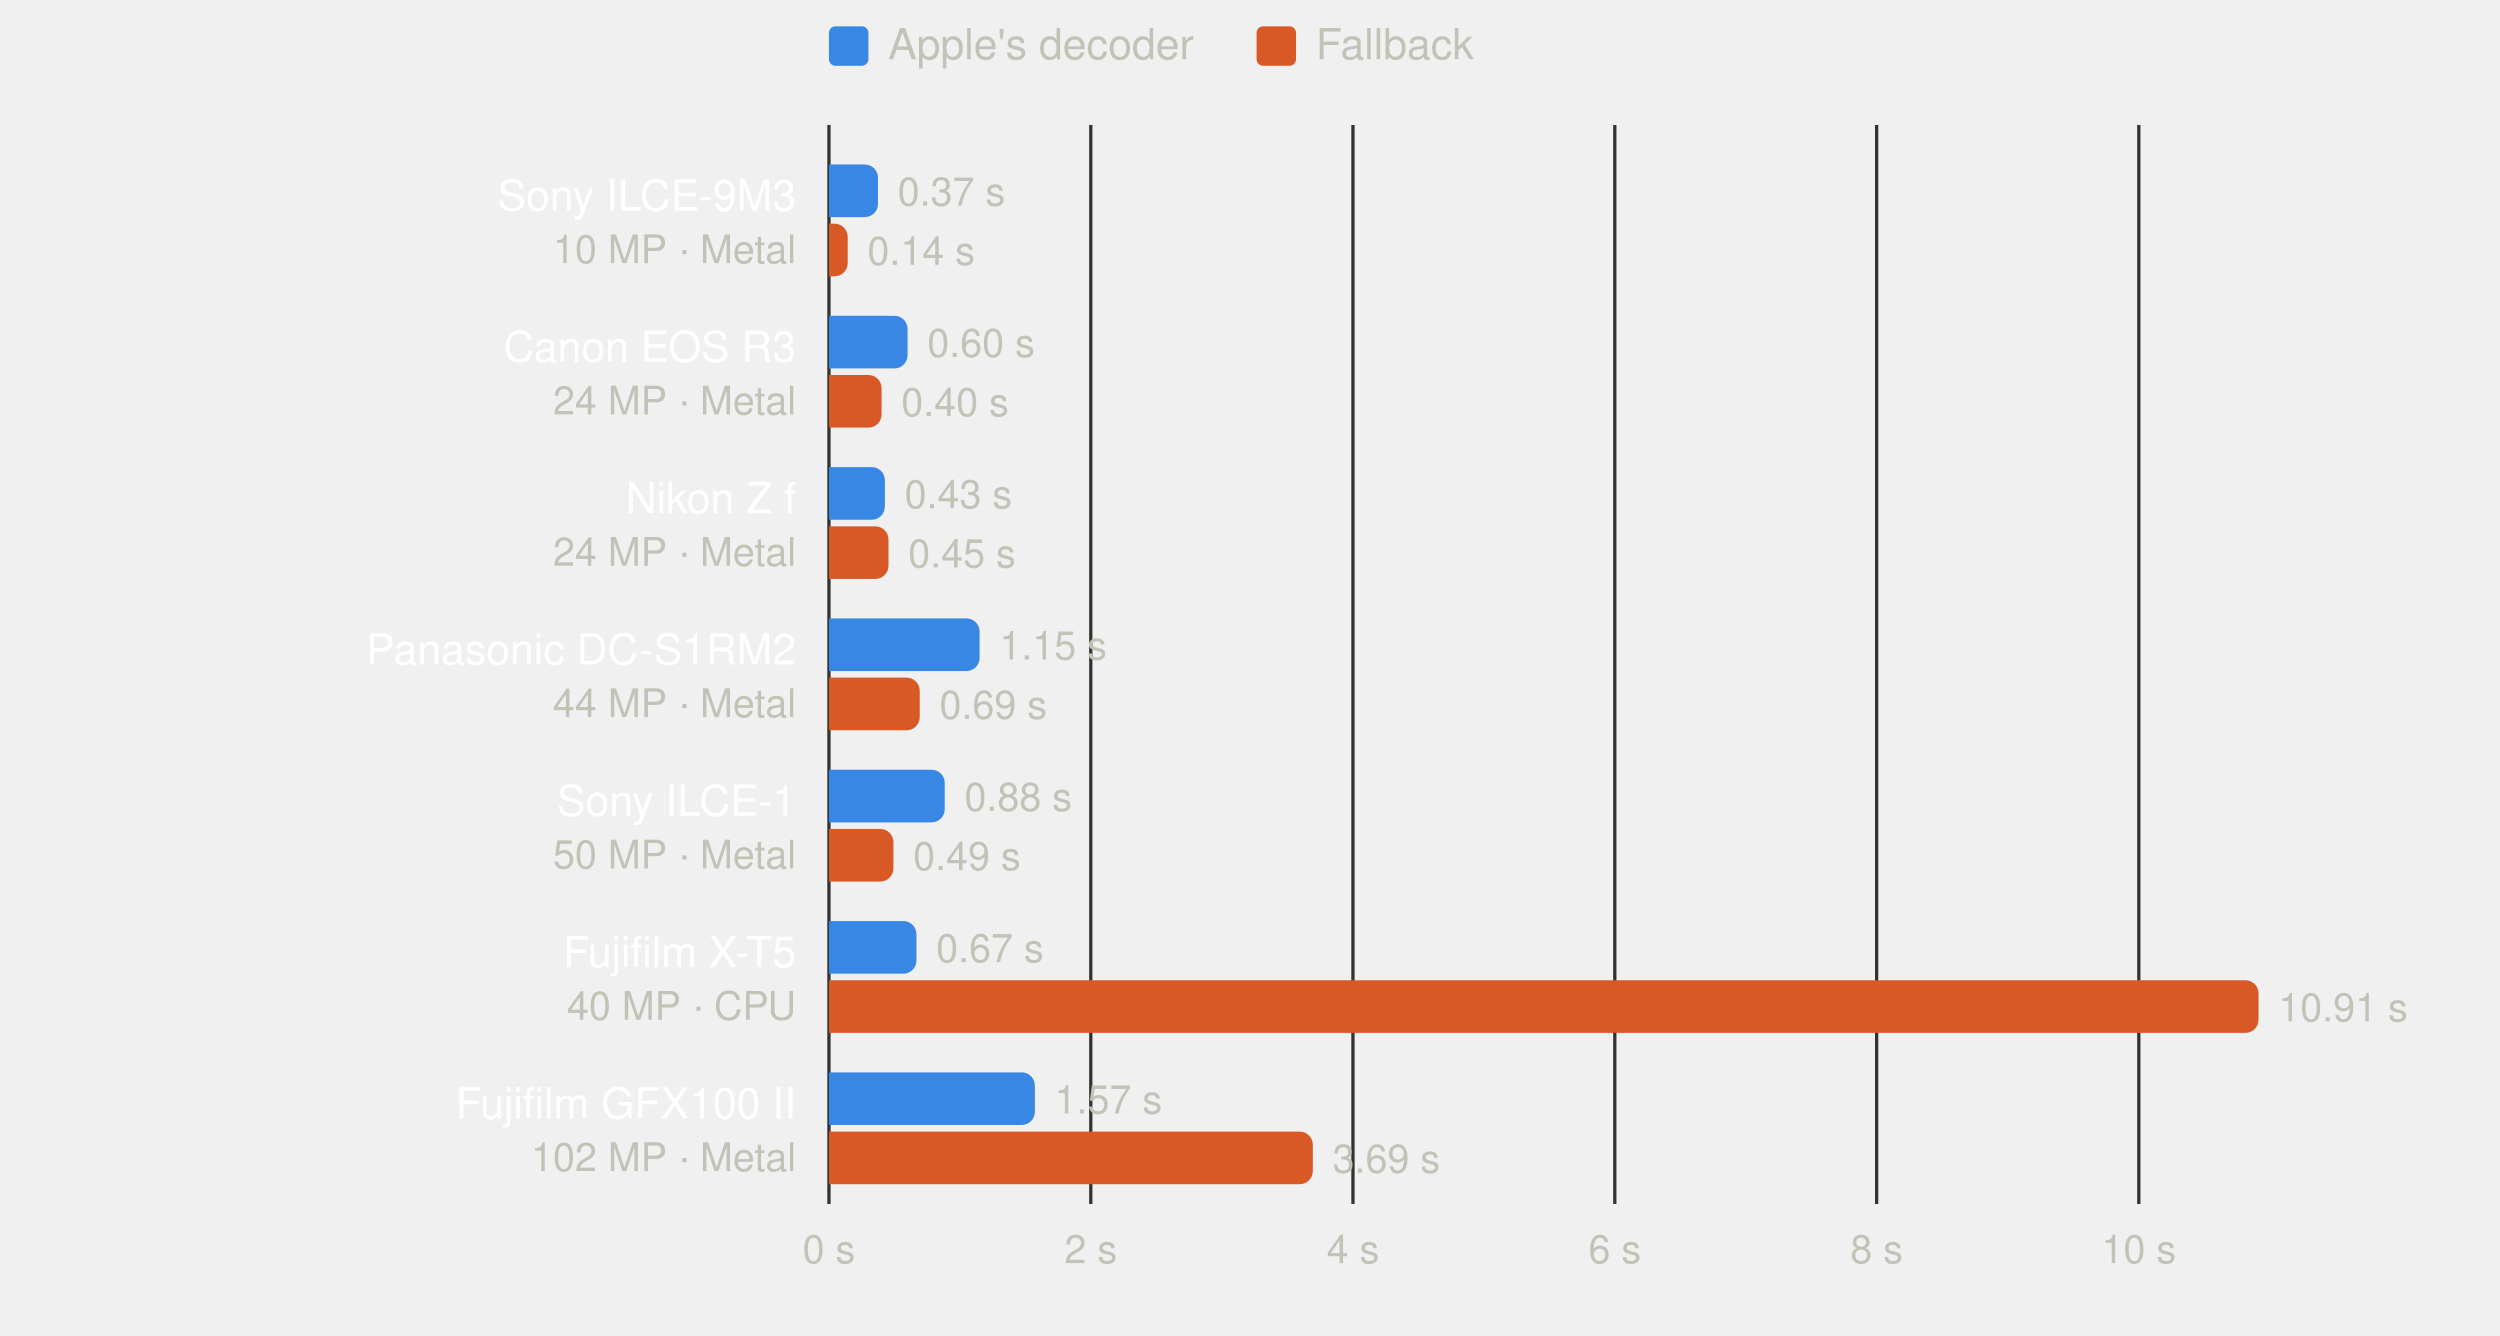
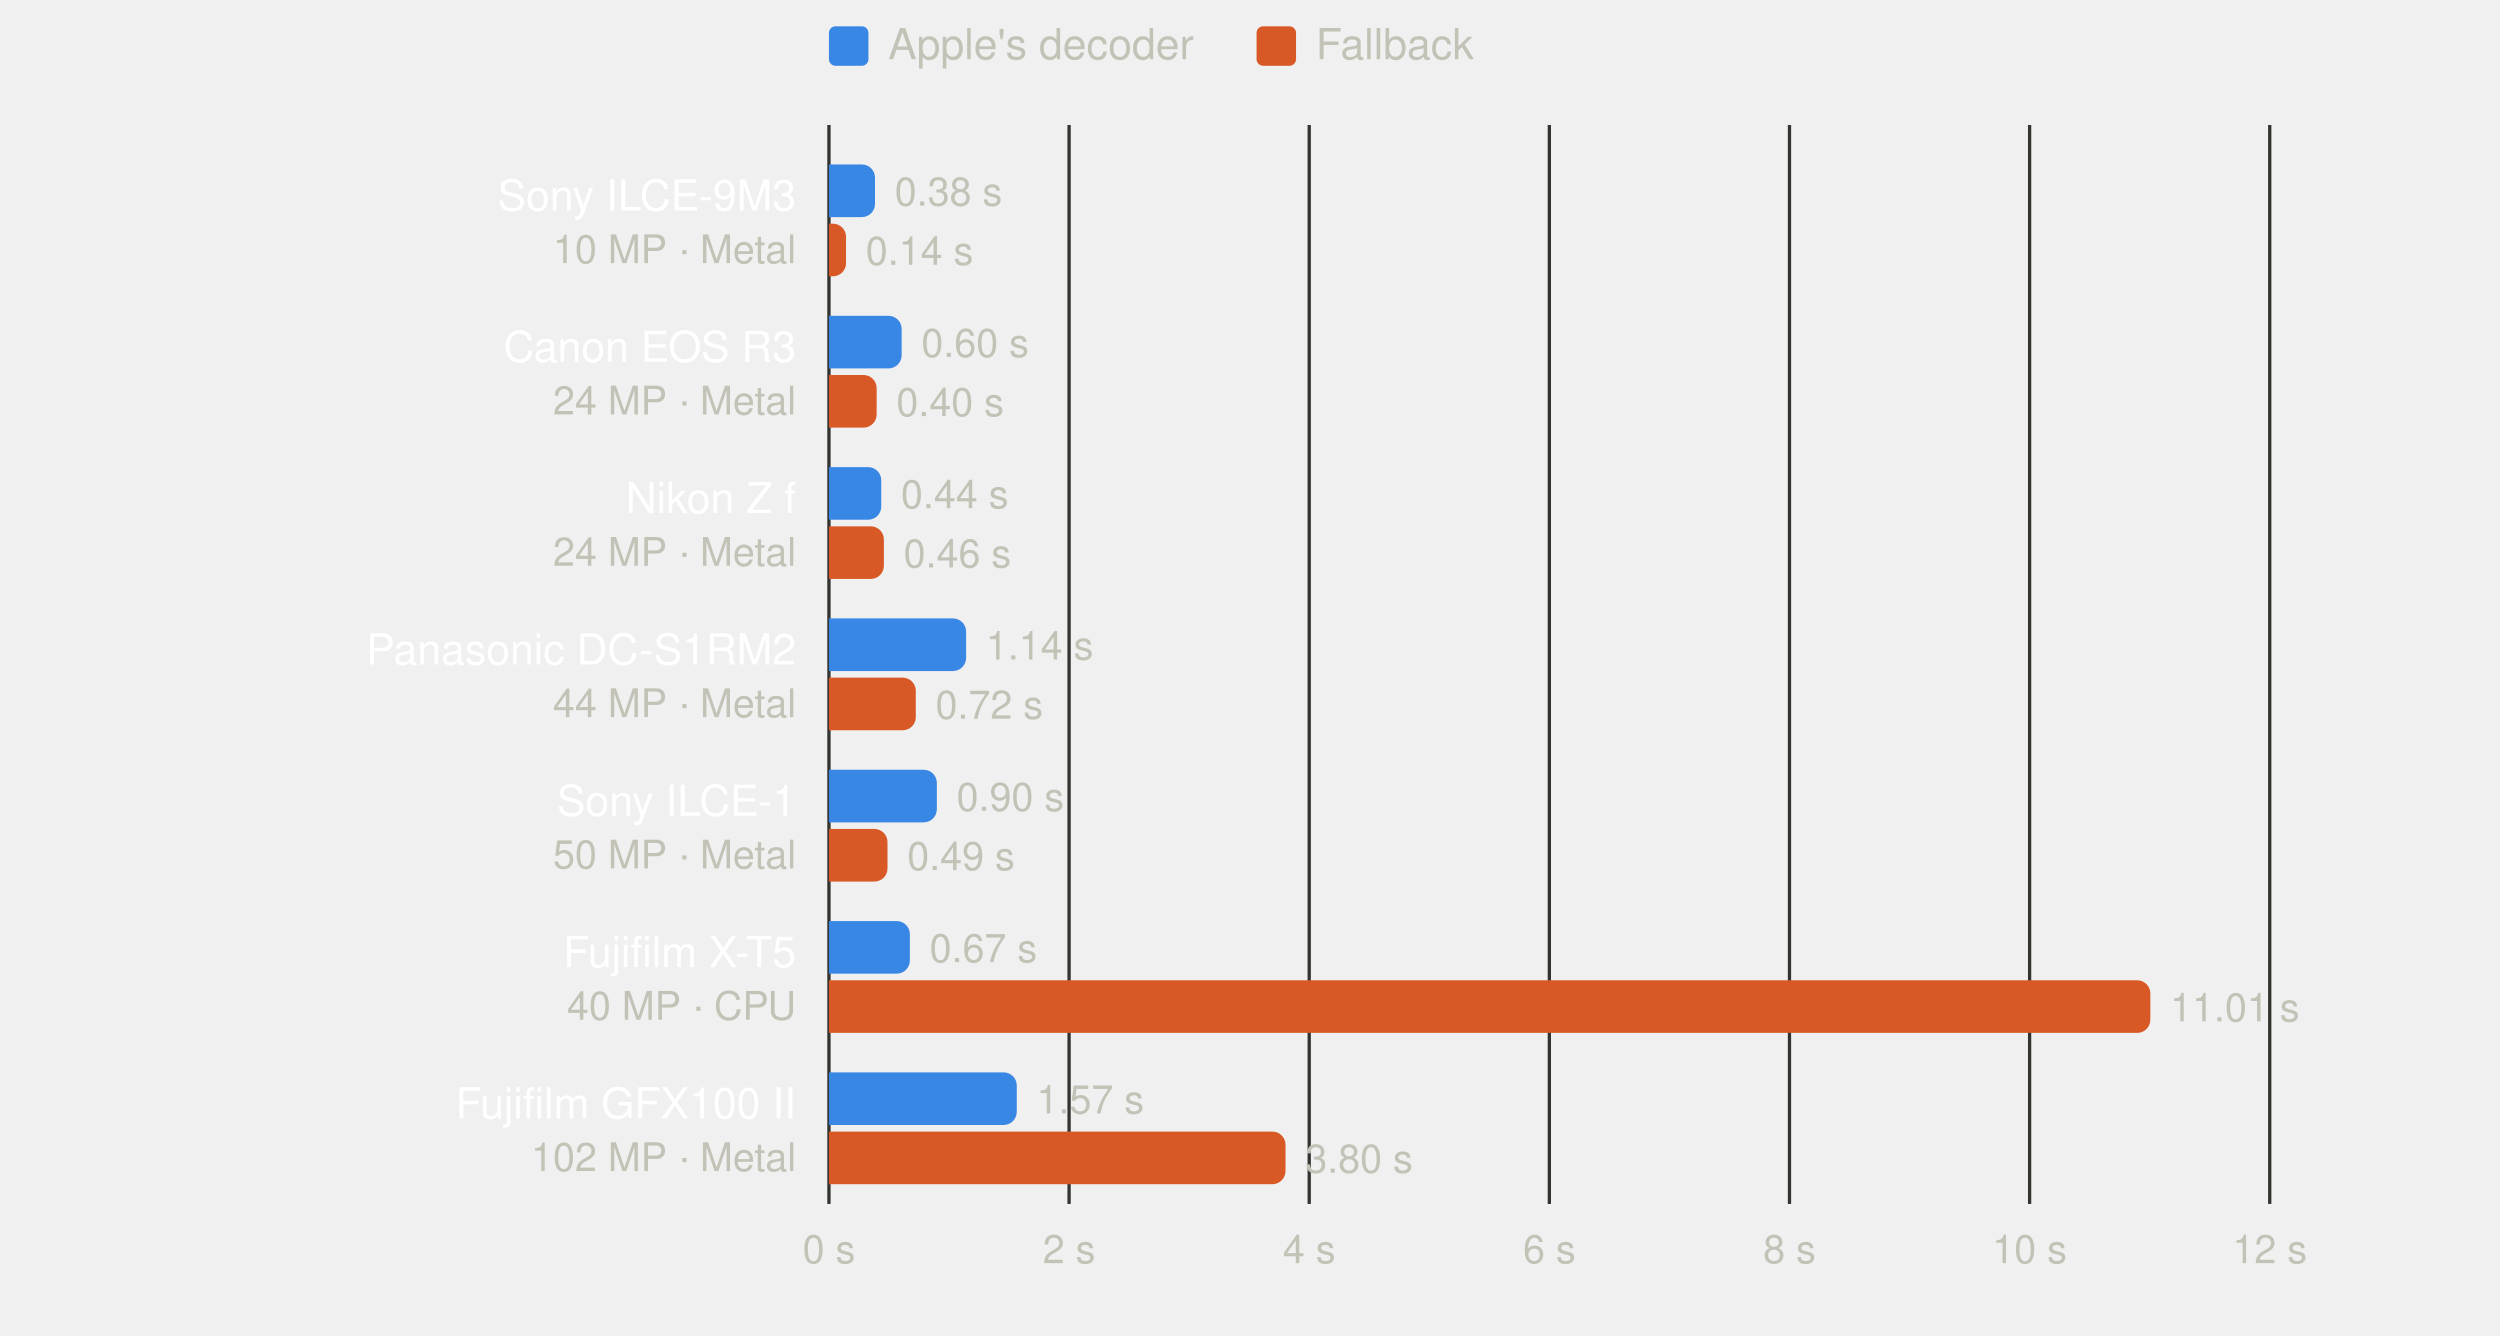
<svg xmlns="http://www.w3.org/2000/svg" viewBox="0 0 760 406" width="760" height="406" role="img" aria-label="Seconds from file to full-resolution image, per decoder" font-family="-apple-system, BlinkMacSystemFont, 'Segoe UI', Helvetica, Arial, sans-serif" font-size="13">
  <rect x="252" y="8" width="12" height="12" rx="2" fill="#3987e5" />
  <text x="270.0" y="18.0" text-anchor="start" fill="#c3c2b7" font-weight="400" font-size="13">Apple's decoder</text>
  <rect x="382.0" y="8" width="12" height="12" rx="2" fill="#d95926" />
  <text x="400.0" y="18.0" text-anchor="start" fill="#c3c2b7" font-weight="400" font-size="13">Fallback</text>
  <line x1="252.0" y1="38.0" x2="252.0" y2="366.0" stroke="#33332f" stroke-width="1" />
  <text x="252.0" y="384.0" text-anchor="middle" fill="#c3c2b7" font-weight="400" font-size="12">0 s</text>
-   <line x1="331.6" y1="38.0" x2="331.6" y2="366.0" stroke="#33332f" stroke-width="1" />
-   <text x="331.6" y="384.0" text-anchor="middle" fill="#c3c2b7" font-weight="400" font-size="12">2 s</text>
-   <line x1="411.3" y1="38.0" x2="411.3" y2="366.0" stroke="#33332f" stroke-width="1" />
-   <text x="411.3" y="384.0" text-anchor="middle" fill="#c3c2b7" font-weight="400" font-size="12">4 s</text>
-   <line x1="490.9" y1="38.0" x2="490.9" y2="366.0" stroke="#33332f" stroke-width="1" />
-   <text x="490.9" y="384.0" text-anchor="middle" fill="#c3c2b7" font-weight="400" font-size="12">6 s</text>
-   <line x1="570.5" y1="38.0" x2="570.5" y2="366.0" stroke="#33332f" stroke-width="1" />
-   <text x="570.5" y="384.0" text-anchor="middle" fill="#c3c2b7" font-weight="400" font-size="12">8 s</text>
-   <line x1="650.2" y1="38.0" x2="650.2" y2="366.0" stroke="#33332f" stroke-width="1" />
-   <text x="650.2" y="384.0" text-anchor="middle" fill="#c3c2b7" font-weight="400" font-size="12">10 s</text>
+   <line x1="325.0" y1="38.0" x2="325.0" y2="366.0" stroke="#33332f" stroke-width="1" />
+   <text x="325.0" y="384.0" text-anchor="middle" fill="#c3c2b7" font-weight="400" font-size="12">2 s</text>
+   <line x1="398.0" y1="38.0" x2="398.0" y2="366.0" stroke="#33332f" stroke-width="1" />
+   <text x="398.0" y="384.0" text-anchor="middle" fill="#c3c2b7" font-weight="400" font-size="12">4 s</text>
+   <line x1="471.0" y1="38.0" x2="471.0" y2="366.0" stroke="#33332f" stroke-width="1" />
+   <text x="471.0" y="384.0" text-anchor="middle" fill="#c3c2b7" font-weight="400" font-size="12">6 s</text>
+   <line x1="544.0" y1="38.0" x2="544.0" y2="366.0" stroke="#33332f" stroke-width="1" />
+   <text x="544.0" y="384.0" text-anchor="middle" fill="#c3c2b7" font-weight="400" font-size="12">8 s</text>
+   <line x1="617.0" y1="38.0" x2="617.0" y2="366.0" stroke="#33332f" stroke-width="1" />
+   <text x="617.0" y="384.0" text-anchor="middle" fill="#c3c2b7" font-weight="400" font-size="12">10 s</text>
+   <line x1="690.0" y1="38.0" x2="690.0" y2="366.0" stroke="#33332f" stroke-width="1" />
+   <text x="690.0" y="384.0" text-anchor="middle" fill="#c3c2b7" font-weight="400" font-size="12">12 s</text>
  <text x="242.0" y="64.0" text-anchor="end" fill="#ffffff" font-weight="400" font-size="13">Sony ILCE-9M3</text>
  <text x="242.0" y="80.0" text-anchor="end" fill="#c3c2b7" font-weight="400" font-size="12">10 MP · Metal</text>
-   <path d="M252.0,50.0 h10.9 a4,4 0 0 1 4,4 v8.0 a4,4 0 0 1 -4,4 h-10.9 z" fill="#3987e5" fill-opacity="1.0" />
-   <text x="272.9" y="62.5" text-anchor="start" fill="#c3c2b7" font-weight="400" font-size="12">0.37 s</text>
-   <path d="M252.0,68.0 h1.7 a4,4 0 0 1 4,4 v8.0 a4,4 0 0 1 -4,4 h-1.7 z" fill="#d95926" fill-opacity="1.0" />
-   <text x="263.7" y="80.5" text-anchor="start" fill="#c3c2b7" font-weight="400" font-size="12">0.14 s</text>
+   <path d="M252.0,50.0 h10.0 a4,4 0 0 1 4,4 v8.0 a4,4 0 0 1 -4,4 h-10.0 z" fill="#3987e5" fill-opacity="1.0" />
+   <text x="272.0" y="62.5" text-anchor="start" fill="#c3c2b7" font-weight="400" font-size="12">0.38 s</text>
+   <path d="M252.0,68.0 h1.2 a4,4 0 0 1 4,4 v8.0 a4,4 0 0 1 -4,4 h-1.2 z" fill="#d95926" fill-opacity="1.0" />
+   <text x="263.2" y="80.5" text-anchor="start" fill="#c3c2b7" font-weight="400" font-size="12">0.14 s</text>
  <text x="242.0" y="110.0" text-anchor="end" fill="#ffffff" font-weight="400" font-size="13">Canon EOS R3</text>
  <text x="242.0" y="126.0" text-anchor="end" fill="#c3c2b7" font-weight="400" font-size="12">24 MP · Metal</text>
-   <path d="M252.0,96.0 h19.9 a4,4 0 0 1 4,4 v8.0 a4,4 0 0 1 -4,4 h-19.9 z" fill="#3987e5" fill-opacity="1.0" />
-   <text x="281.9" y="108.5" text-anchor="start" fill="#c3c2b7" font-weight="400" font-size="12">0.60 s</text>
-   <path d="M252.0,114.0 h12.0 a4,4 0 0 1 4,4 v8.0 a4,4 0 0 1 -4,4 h-12.0 z" fill="#d95926" fill-opacity="1.0" />
-   <text x="274.0" y="126.5" text-anchor="start" fill="#c3c2b7" font-weight="400" font-size="12">0.40 s</text>
+   <path d="M252.0,96.0 h18.1 a4,4 0 0 1 4,4 v8.0 a4,4 0 0 1 -4,4 h-18.1 z" fill="#3987e5" fill-opacity="1.0" />
+   <text x="280.1" y="108.5" text-anchor="start" fill="#c3c2b7" font-weight="400" font-size="12">0.60 s</text>
+   <path d="M252.0,114.0 h10.5 a4,4 0 0 1 4,4 v8.0 a4,4 0 0 1 -4,4 h-10.5 z" fill="#d95926" fill-opacity="1.0" />
+   <text x="272.5" y="126.5" text-anchor="start" fill="#c3c2b7" font-weight="400" font-size="12">0.40 s</text>
  <text x="242.0" y="156.0" text-anchor="end" fill="#ffffff" font-weight="400" font-size="13">Nikon Z f</text>
  <text x="242.0" y="172.0" text-anchor="end" fill="#c3c2b7" font-weight="400" font-size="12">24 MP · Metal</text>
-   <path d="M252.0,142.0 h13.0 a4,4 0 0 1 4,4 v8.0 a4,4 0 0 1 -4,4 h-13.0 z" fill="#3987e5" fill-opacity="1.0" />
-   <text x="275.0" y="154.5" text-anchor="start" fill="#c3c2b7" font-weight="400" font-size="12">0.43 s</text>
-   <path d="M252.0,160.0 h14.1 a4,4 0 0 1 4,4 v8.0 a4,4 0 0 1 -4,4 h-14.1 z" fill="#d95926" fill-opacity="1.0" />
-   <text x="276.1" y="172.5" text-anchor="start" fill="#c3c2b7" font-weight="400" font-size="12">0.45 s</text>
+   <path d="M252.0,142.0 h11.9 a4,4 0 0 1 4,4 v8.0 a4,4 0 0 1 -4,4 h-11.9 z" fill="#3987e5" fill-opacity="1.0" />
+   <text x="273.9" y="154.5" text-anchor="start" fill="#c3c2b7" font-weight="400" font-size="12">0.44 s</text>
+   <path d="M252.0,160.0 h12.7 a4,4 0 0 1 4,4 v8.0 a4,4 0 0 1 -4,4 h-12.7 z" fill="#d95926" fill-opacity="1.0" />
+   <text x="274.7" y="172.5" text-anchor="start" fill="#c3c2b7" font-weight="400" font-size="12">0.46 s</text>
  <text x="242.0" y="202.0" text-anchor="end" fill="#ffffff" font-weight="400" font-size="13">Panasonic DC-S1RM2</text>
  <text x="242.0" y="218.0" text-anchor="end" fill="#c3c2b7" font-weight="400" font-size="12">44 MP · Metal</text>
-   <path d="M252.0,188.0 h41.8 a4,4 0 0 1 4,4 v8.0 a4,4 0 0 1 -4,4 h-41.8 z" fill="#3987e5" fill-opacity="1.0" />
-   <text x="303.8" y="200.5" text-anchor="start" fill="#c3c2b7" font-weight="400" font-size="12">1.15 s</text>
-   <path d="M252.0,206.0 h23.6 a4,4 0 0 1 4,4 v8.0 a4,4 0 0 1 -4,4 h-23.6 z" fill="#d95926" fill-opacity="1.0" />
-   <text x="285.6" y="218.5" text-anchor="start" fill="#c3c2b7" font-weight="400" font-size="12">0.69 s</text>
+   <path d="M252.0,188.0 h37.7 a4,4 0 0 1 4,4 v8.0 a4,4 0 0 1 -4,4 h-37.7 z" fill="#3987e5" fill-opacity="1.0" />
+   <text x="299.7" y="200.5" text-anchor="start" fill="#c3c2b7" font-weight="400" font-size="12">1.14 s</text>
+   <path d="M252.0,206.0 h22.4 a4,4 0 0 1 4,4 v8.0 a4,4 0 0 1 -4,4 h-22.4 z" fill="#d95926" fill-opacity="1.0" />
+   <text x="284.4" y="218.5" text-anchor="start" fill="#c3c2b7" font-weight="400" font-size="12">0.72 s</text>
  <text x="242.0" y="248.0" text-anchor="end" fill="#ffffff" font-weight="400" font-size="13">Sony ILCE-1</text>
  <text x="242.0" y="264.0" text-anchor="end" fill="#c3c2b7" font-weight="400" font-size="12">50 MP · Metal</text>
-   <path d="M252.0,234.0 h31.2 a4,4 0 0 1 4,4 v8.0 a4,4 0 0 1 -4,4 h-31.2 z" fill="#3987e5" fill-opacity="1.0" />
-   <text x="293.2" y="246.5" text-anchor="start" fill="#c3c2b7" font-weight="400" font-size="12">0.88 s</text>
-   <path d="M252.0,252.0 h15.6 a4,4 0 0 1 4,4 v8.0 a4,4 0 0 1 -4,4 h-15.6 z" fill="#d95926" fill-opacity="1.0" />
-   <text x="277.6" y="264.5" text-anchor="start" fill="#c3c2b7" font-weight="400" font-size="12">0.49 s</text>
+   <path d="M252.0,234.0 h28.8 a4,4 0 0 1 4,4 v8.0 a4,4 0 0 1 -4,4 h-28.8 z" fill="#3987e5" fill-opacity="1.0" />
+   <text x="290.8" y="246.5" text-anchor="start" fill="#c3c2b7" font-weight="400" font-size="12">0.90 s</text>
+   <path d="M252.0,252.0 h13.8 a4,4 0 0 1 4,4 v8.0 a4,4 0 0 1 -4,4 h-13.8 z" fill="#d95926" fill-opacity="1.0" />
+   <text x="275.8" y="264.5" text-anchor="start" fill="#c3c2b7" font-weight="400" font-size="12">0.49 s</text>
  <text x="242.0" y="294.0" text-anchor="end" fill="#ffffff" font-weight="400" font-size="13">Fujifilm X-T5</text>
  <text x="242.0" y="310.0" text-anchor="end" fill="#c3c2b7" font-weight="400" font-size="12">40 MP · CPU</text>
-   <path d="M252.0,280.0 h22.6 a4,4 0 0 1 4,4 v8.0 a4,4 0 0 1 -4,4 h-22.6 z" fill="#3987e5" fill-opacity="1.0" />
-   <text x="284.6" y="292.5" text-anchor="start" fill="#c3c2b7" font-weight="400" font-size="12">0.67 s</text>
-   <path d="M252.0,298.0 h430.6 a4,4 0 0 1 4,4 v8.0 a4,4 0 0 1 -4,4 h-430.6 z" fill="#d95926" fill-opacity="1.0" />
-   <text x="692.6" y="310.5" text-anchor="start" fill="#c3c2b7" font-weight="400" font-size="12">10.91 s</text>
+   <path d="M252.0,280.0 h20.6 a4,4 0 0 1 4,4 v8.0 a4,4 0 0 1 -4,4 h-20.6 z" fill="#3987e5" fill-opacity="1.0" />
+   <text x="282.6" y="292.5" text-anchor="start" fill="#c3c2b7" font-weight="400" font-size="12">0.67 s</text>
+   <path d="M252.0,298.0 h397.7 a4,4 0 0 1 4,4 v8.0 a4,4 0 0 1 -4,4 h-397.7 z" fill="#d95926" fill-opacity="1.0" />
+   <text x="659.7" y="310.5" text-anchor="start" fill="#c3c2b7" font-weight="400" font-size="12">11.01 s</text>
  <text x="242.0" y="340.0" text-anchor="end" fill="#ffffff" font-weight="400" font-size="13">Fujifilm GFX100 II</text>
  <text x="242.0" y="356.0" text-anchor="end" fill="#c3c2b7" font-weight="400" font-size="12">102 MP · Metal</text>
-   <path d="M252.0,326.0 h58.6 a4,4 0 0 1 4,4 v8.0 a4,4 0 0 1 -4,4 h-58.6 z" fill="#3987e5" fill-opacity="1.0" />
-   <text x="320.6" y="338.5" text-anchor="start" fill="#c3c2b7" font-weight="400" font-size="12">1.57 s</text>
-   <path d="M252.0,344.0 h143.1 a4,4 0 0 1 4,4 v8.0 a4,4 0 0 1 -4,4 h-143.1 z" fill="#d95926" fill-opacity="1.0" />
-   <text x="405.1" y="356.5" text-anchor="start" fill="#c3c2b7" font-weight="400" font-size="12">3.69 s</text>
+   <path d="M252.0,326.0 h53.1 a4,4 0 0 1 4,4 v8.0 a4,4 0 0 1 -4,4 h-53.1 z" fill="#3987e5" fill-opacity="1.0" />
+   <text x="315.1" y="338.5" text-anchor="start" fill="#c3c2b7" font-weight="400" font-size="12">1.57 s</text>
+   <path d="M252.0,344.0 h134.8 a4,4 0 0 1 4,4 v8.0 a4,4 0 0 1 -4,4 h-134.8 z" fill="#d95926" fill-opacity="1.0" />
+   <text x="396.8" y="356.5" text-anchor="start" fill="#c3c2b7" font-weight="400" font-size="12">3.80 s</text>
</svg>
